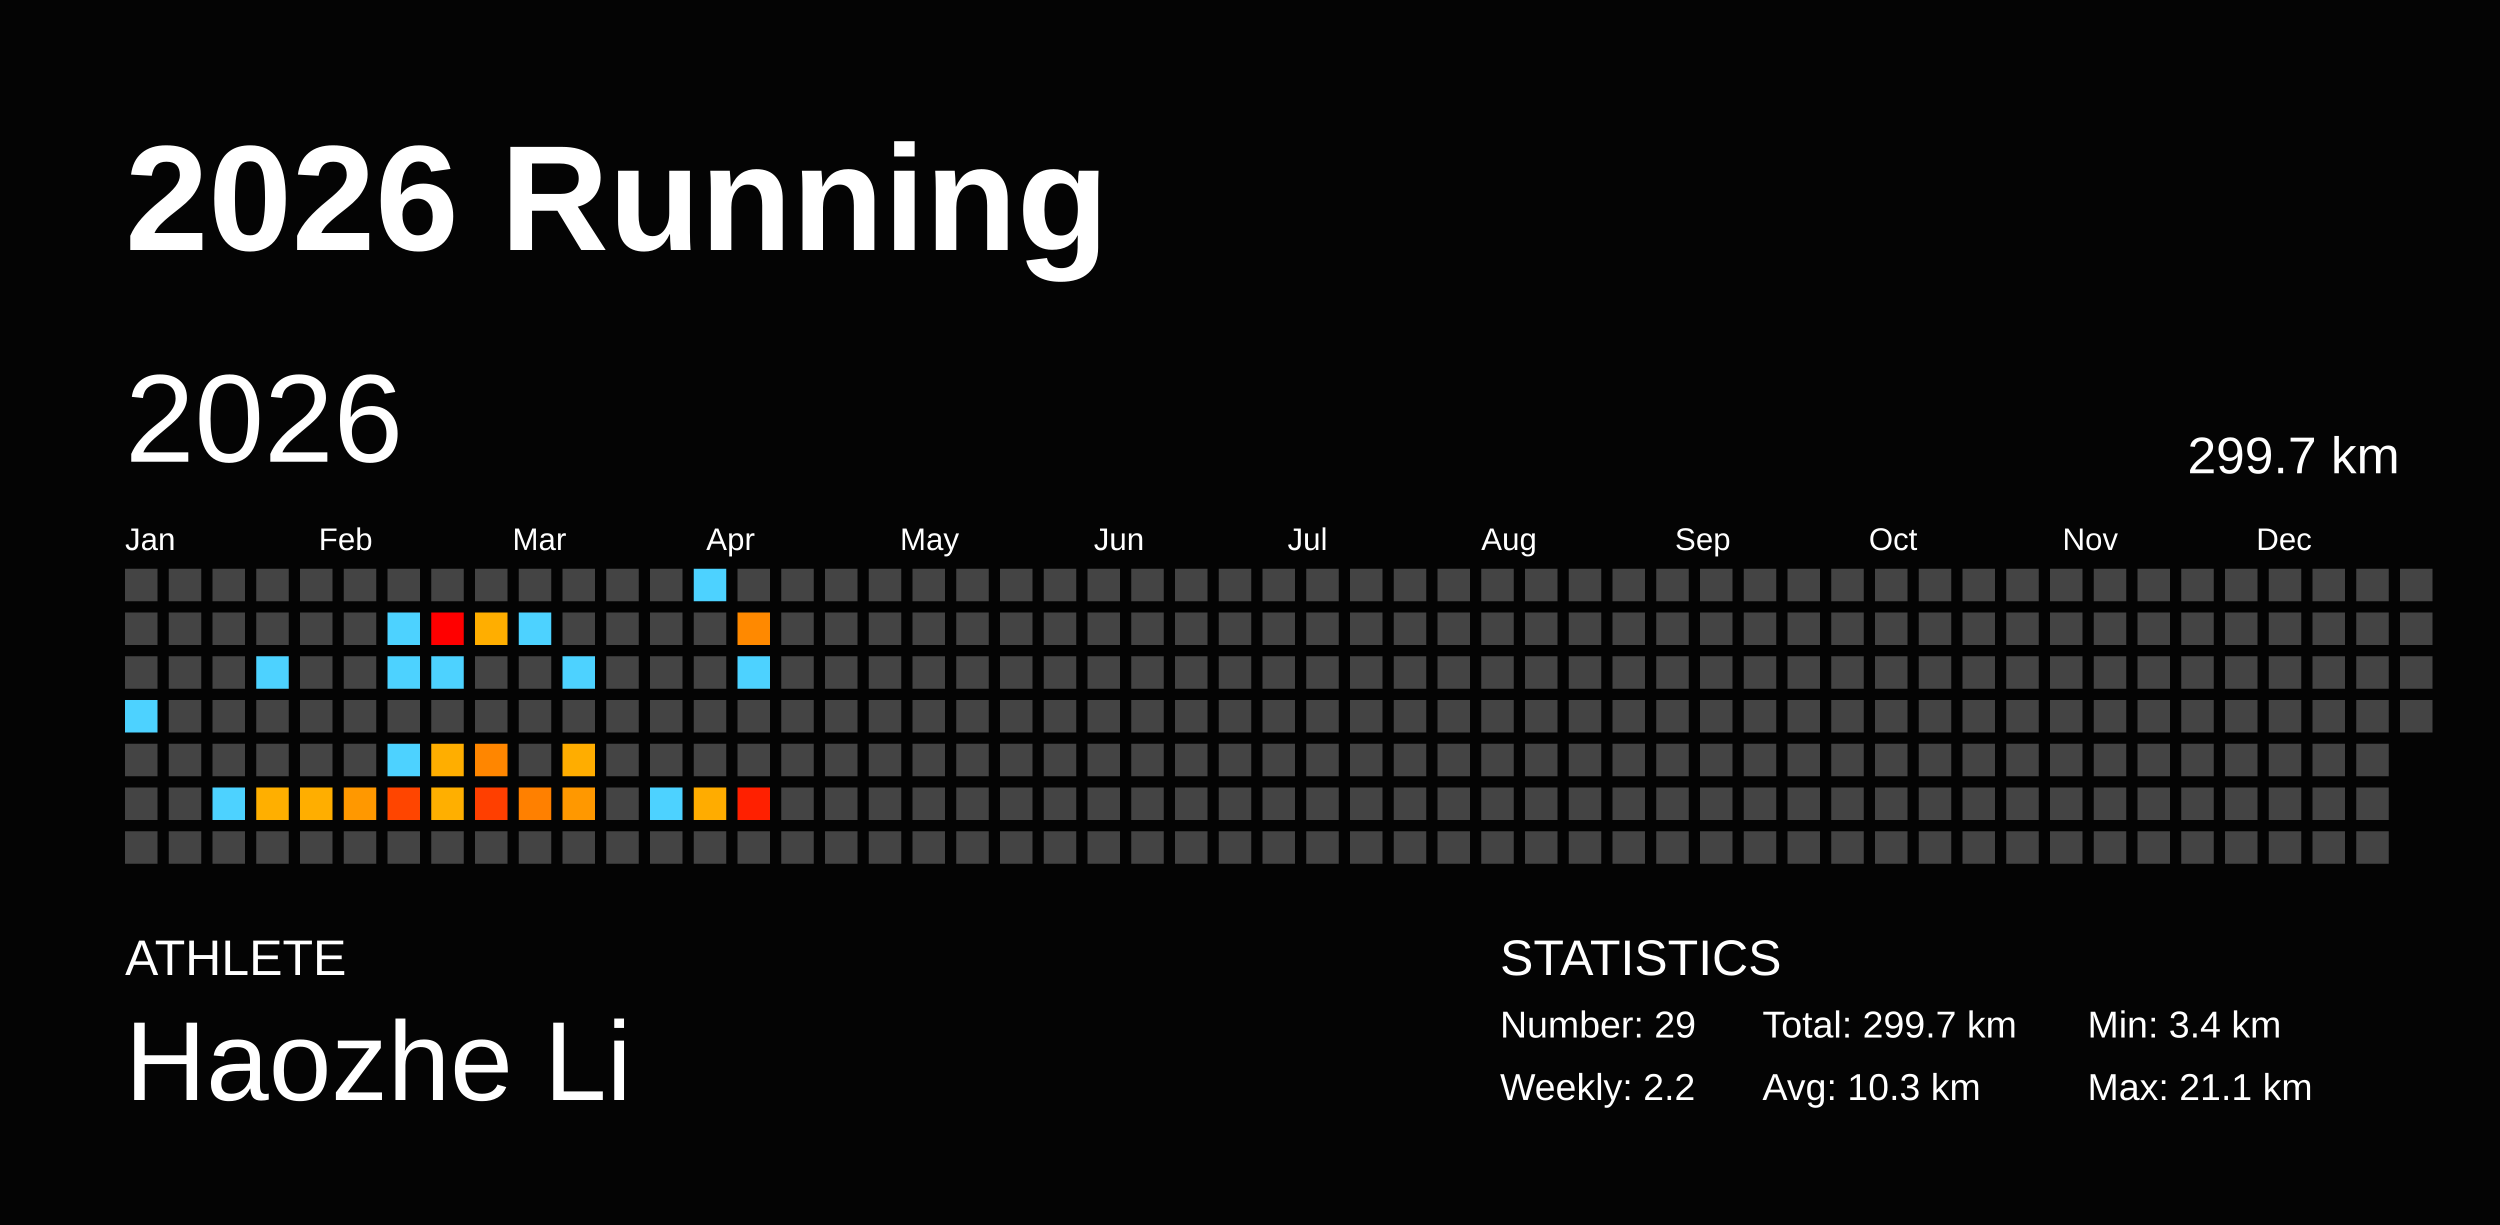
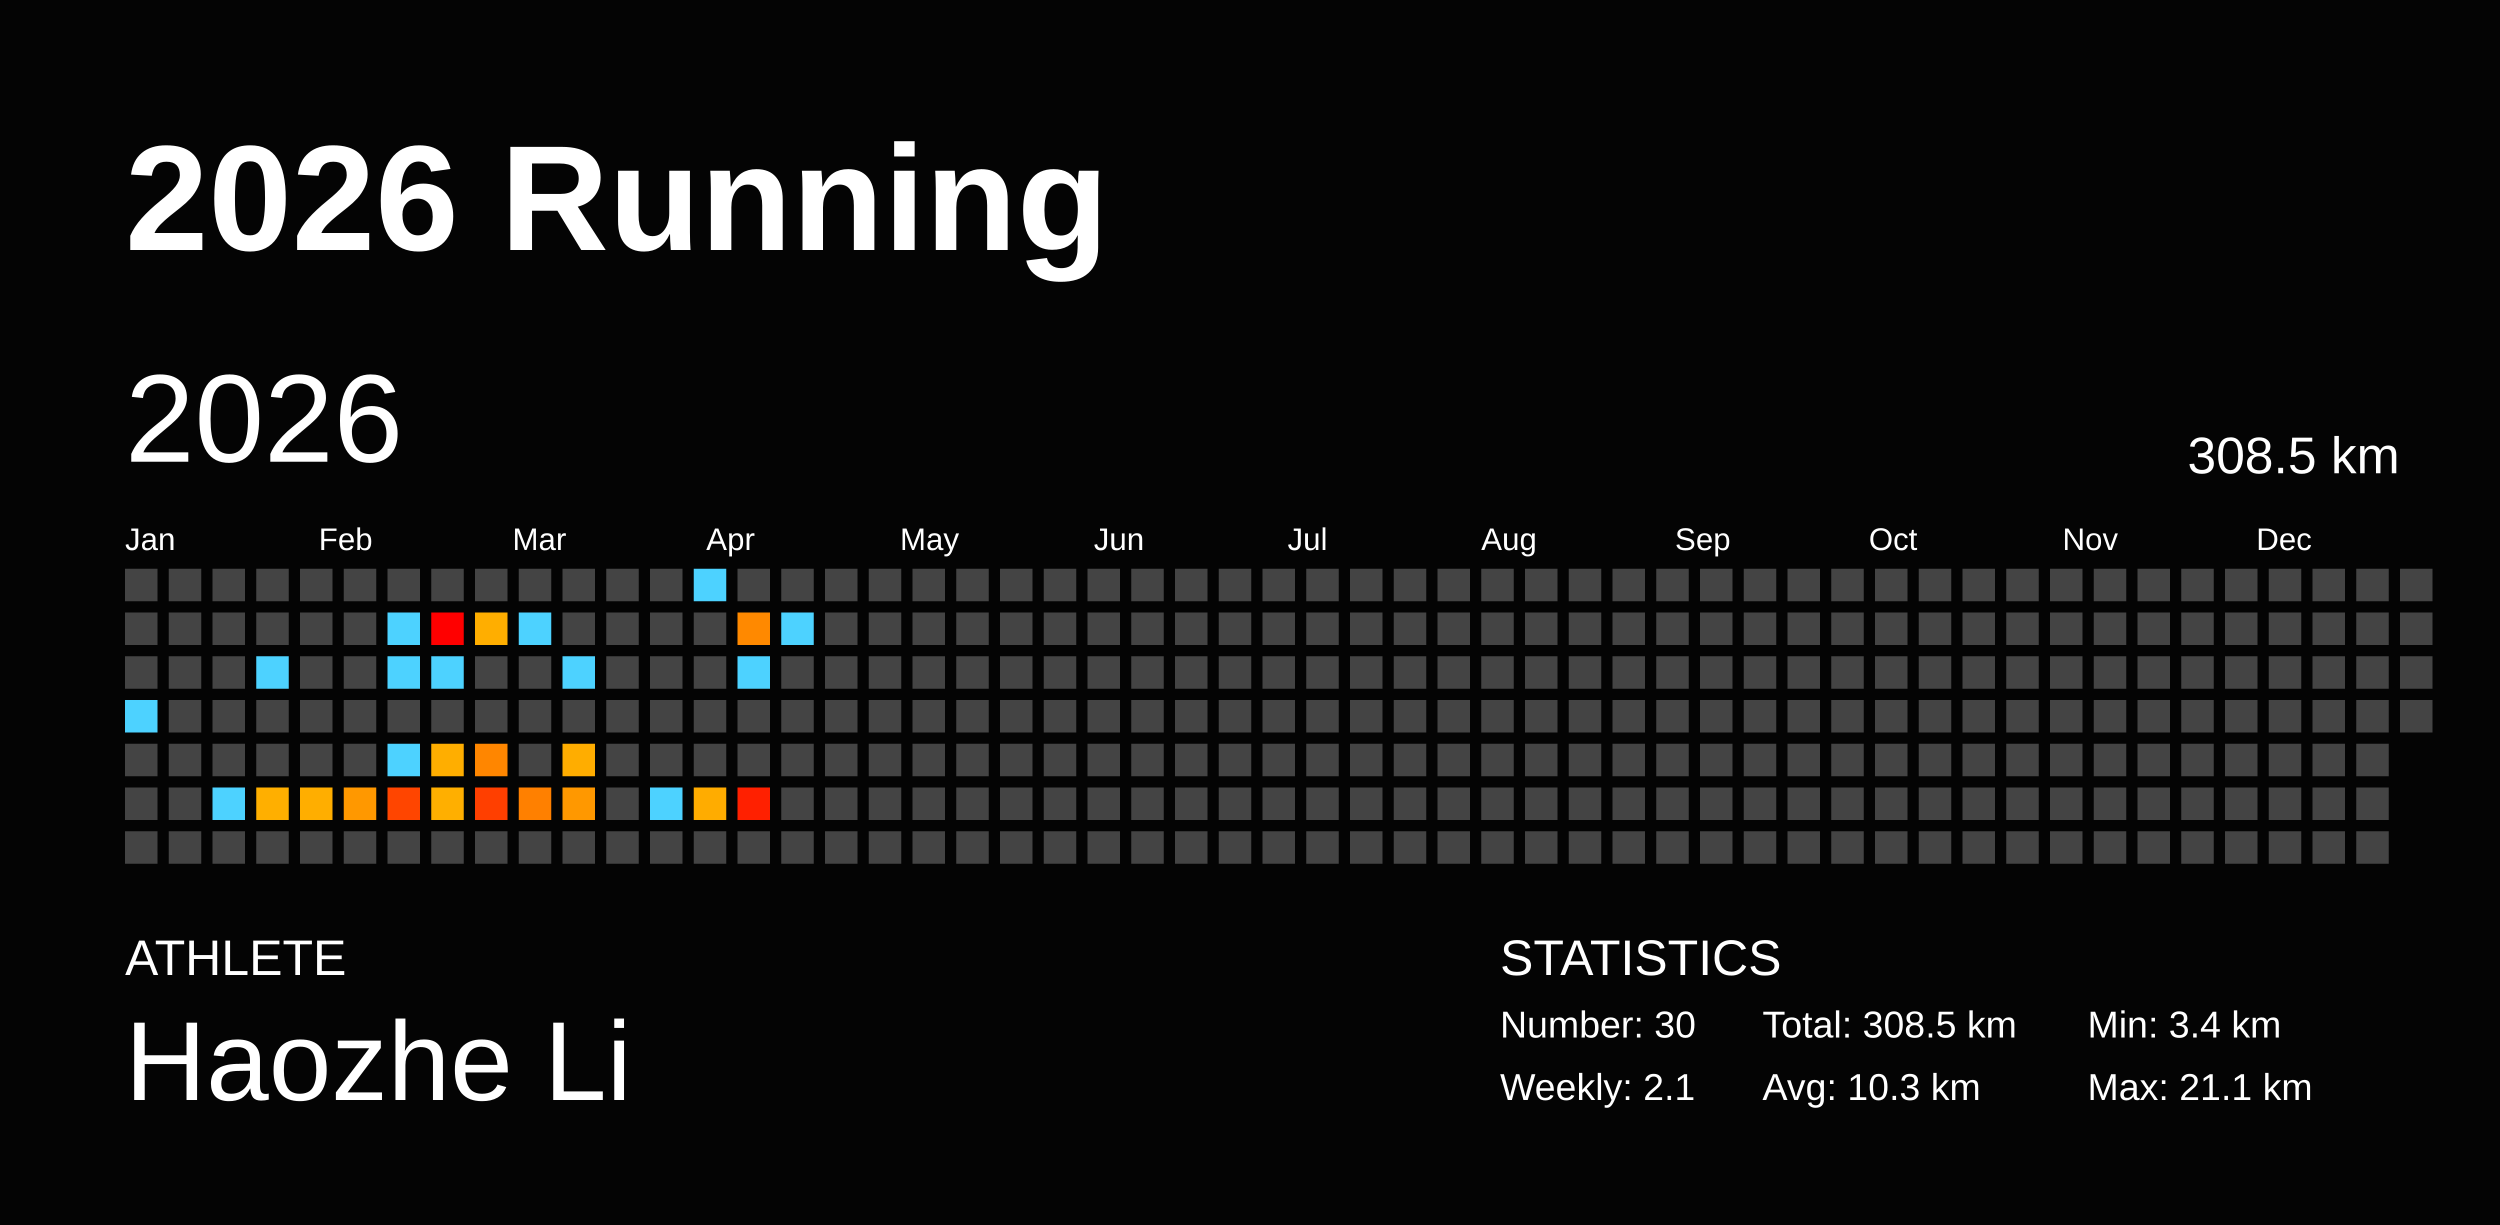
<svg xmlns="http://www.w3.org/2000/svg" baseProfile="full" height="98mm" version="1.1" viewBox="0,0,200,98" width="200mm">
  <defs />
  <rect fill="#040404" height="98" width="200" x="0" y="0" />
  <text fill="#FFFFFF" style="font-size:12px; font-family:Arial; font-weight:bold;" x="10" y="20">2026 Running</text>
  <text fill="#FFFFFF" style="font-size:4px; font-family:Arial" x="10" y="78">ATHLETE</text>
  <text fill="#FFFFFF" style="font-size:9px; font-family:Arial" x="10" y="88">Haozhe Li</text>
  <text fill="#FFFFFF" style="font-size:4px; font-family:Arial" x="120" y="78">STATISTICS</text>
-   <text fill="#FFFFFF" style="font-size:3px; font-family:Arial" x="120" y="83">Number: 29</text>
-   <text fill="#FFFFFF" style="font-size:3px; font-family:Arial" x="120" y="88">Weekly: 2.2</text>
-   <text fill="#FFFFFF" style="font-size:3px; font-family:Arial" x="141" y="83">Total: 299.7 km</text>
+   <text fill="#FFFFFF" style="font-size:3px; font-family:Arial" x="120" y="83">Number: 30</text>
+   <text fill="#FFFFFF" style="font-size:3px; font-family:Arial" x="120" y="88">Weekly: 2.1</text>
+   <text fill="#FFFFFF" style="font-size:3px; font-family:Arial" x="141" y="83">Total: 308.5 km</text>
  <text fill="#FFFFFF" style="font-size:3px; font-family:Arial" x="141" y="88">Avg: 10.3 km</text>
  <text fill="#FFFFFF" style="font-size:3px; font-family:Arial" x="167" y="83">Min: 3.4 km</text>
  <text fill="#FFFFFF" style="font-size:3px; font-family:Arial" x="167" y="88">Max: 21.1 km</text>
  <text dominant-baseline="hanging" fill="#FFFFFF" style="font-size:10.0px; font-family:Arial;" x="10" y="30">2026</text>
-   <text dominant-baseline="hanging" fill="#FFFFFF" style="font-size:4.125px; font-family:Arial;" x="175" y="35">299.7 km</text>
+   <text dominant-baseline="hanging" fill="#FFFFFF" style="font-size:4.125px; font-family:Arial;" x="175" y="35">308.5 km</text>
  <text fill="#FFFFFF" style="font-size:2.5px; font-family:Arial" x="10.0" y="44">Jan</text>
  <text fill="#FFFFFF" style="font-size:2.5px; font-family:Arial" x="25.5" y="44">Feb</text>
  <text fill="#FFFFFF" style="font-size:2.5px; font-family:Arial" x="41.0" y="44">Mar</text>
  <text fill="#FFFFFF" style="font-size:2.5px; font-family:Arial" x="56.5" y="44">Apr</text>
  <text fill="#FFFFFF" style="font-size:2.5px; font-family:Arial" x="72.0" y="44">May</text>
  <text fill="#FFFFFF" style="font-size:2.5px; font-family:Arial" x="87.5" y="44">Jun</text>
  <text fill="#FFFFFF" style="font-size:2.5px; font-family:Arial" x="103.0" y="44">Jul</text>
  <text fill="#FFFFFF" style="font-size:2.5px; font-family:Arial" x="118.5" y="44">Aug</text>
  <text fill="#FFFFFF" style="font-size:2.5px; font-family:Arial" x="134.0" y="44">Sep</text>
  <text fill="#FFFFFF" style="font-size:2.5px; font-family:Arial" x="149.5" y="44">Oct</text>
  <text fill="#FFFFFF" style="font-size:2.5px; font-family:Arial" x="165.0" y="44">Nov</text>
  <text fill="#FFFFFF" style="font-size:2.5px; font-family:Arial" x="180.5" y="44">Dec</text>
  <rect fill="#444444" height="2.6" width="2.6" x="10.0" y="45.5" />
  <rect fill="#444444" height="2.6" width="2.6" x="10.0" y="49.0" />
  <rect fill="#444444" height="2.6" width="2.6" x="10.0" y="52.5" />
  <rect fill="#4dd2ff" height="2.6" width="2.6" x="10.0" y="56.0" />
  <rect fill="#444444" height="2.6" width="2.6" x="10.0" y="59.5" />
  <rect fill="#444444" height="2.6" width="2.6" x="10.0" y="63.0" />
  <rect fill="#444444" height="2.6" width="2.6" x="10.0" y="66.5" />
  <rect fill="#444444" height="2.6" width="2.6" x="13.5" y="45.5" />
  <rect fill="#444444" height="2.6" width="2.6" x="13.5" y="49.0" />
  <rect fill="#444444" height="2.6" width="2.6" x="13.5" y="52.5" />
  <rect fill="#444444" height="2.6" width="2.6" x="13.5" y="56.0" />
  <rect fill="#444444" height="2.6" width="2.6" x="13.5" y="59.5" />
  <rect fill="#444444" height="2.6" width="2.6" x="13.5" y="63.0" />
  <rect fill="#444444" height="2.6" width="2.6" x="13.5" y="66.5" />
  <rect fill="#444444" height="2.6" width="2.6" x="17.0" y="45.5" />
  <rect fill="#444444" height="2.6" width="2.6" x="17.0" y="49.0" />
  <rect fill="#444444" height="2.6" width="2.6" x="17.0" y="52.5" />
  <rect fill="#444444" height="2.6" width="2.6" x="17.0" y="56.0" />
  <rect fill="#444444" height="2.6" width="2.6" x="17.0" y="59.5" />
  <rect fill="#4dd2ff" height="2.6" width="2.6" x="17.0" y="63.0" />
  <rect fill="#444444" height="2.6" width="2.6" x="17.0" y="66.5" />
  <rect fill="#444444" height="2.6" width="2.6" x="20.5" y="45.5" />
  <rect fill="#444444" height="2.6" width="2.6" x="20.5" y="49.0" />
  <rect fill="#4dd2ff" height="2.6" width="2.6" x="20.5" y="52.5" />
  <rect fill="#444444" height="2.6" width="2.6" x="20.5" y="56.0" />
  <rect fill="#444444" height="2.6" width="2.6" x="20.5" y="59.5" />
  <rect fill="#ffaf00" height="2.6" width="2.6" x="20.5" y="63.0" />
  <rect fill="#444444" height="2.6" width="2.6" x="20.5" y="66.5" />
  <rect fill="#444444" height="2.6" width="2.6" x="24.0" y="45.5" />
  <rect fill="#444444" height="2.6" width="2.6" x="24.0" y="49.0" />
  <rect fill="#444444" height="2.6" width="2.6" x="24.0" y="52.5" />
  <rect fill="#444444" height="2.6" width="2.6" x="24.0" y="56.0" />
  <rect fill="#444444" height="2.6" width="2.6" x="24.0" y="59.5" />
  <rect fill="#ffae00" height="2.6" width="2.6" x="24.0" y="63.0" />
  <rect fill="#444444" height="2.6" width="2.6" x="24.0" y="66.5" />
  <rect fill="#444444" height="2.6" width="2.6" x="27.5" y="45.5" />
  <rect fill="#444444" height="2.6" width="2.6" x="27.5" y="49.0" />
  <rect fill="#444444" height="2.6" width="2.6" x="27.5" y="52.5" />
  <rect fill="#444444" height="2.6" width="2.6" x="27.5" y="56.0" />
  <rect fill="#444444" height="2.6" width="2.6" x="27.5" y="59.5" />
  <rect fill="#ff9800" height="2.6" width="2.6" x="27.5" y="63.0" />
  <rect fill="#444444" height="2.6" width="2.6" x="27.5" y="66.5" />
  <rect fill="#444444" height="2.6" width="2.6" x="31.0" y="45.5" />
  <rect fill="#4dd2ff" height="2.6" width="2.6" x="31.0" y="49.0" />
  <rect fill="#4dd2ff" height="2.6" width="2.6" x="31.0" y="52.5" />
  <rect fill="#444444" height="2.6" width="2.6" x="31.0" y="56.0" />
  <rect fill="#4dd2ff" height="2.6" width="2.6" x="31.0" y="59.5" />
  <rect fill="#ff4500" height="2.6" width="2.6" x="31.0" y="63.0" />
  <rect fill="#444444" height="2.6" width="2.6" x="31.0" y="66.5" />
  <rect fill="#444444" height="2.6" width="2.6" x="34.5" y="45.5" />
  <rect fill="red" height="2.6" width="2.6" x="34.5" y="49.0" />
  <rect fill="#4dd2ff" height="2.6" width="2.6" x="34.5" y="52.5" />
  <rect fill="#444444" height="2.6" width="2.6" x="34.5" y="56.0" />
  <rect fill="#ffae00" height="2.6" width="2.6" x="34.5" y="59.5" />
  <rect fill="#ffaf00" height="2.6" width="2.6" x="34.5" y="63.0" />
  <rect fill="#444444" height="2.6" width="2.6" x="34.5" y="66.5" />
  <rect fill="#444444" height="2.6" width="2.6" x="38.0" y="45.5" />
  <rect fill="#ffae00" height="2.6" width="2.6" x="38.0" y="49.0" />
  <rect fill="#444444" height="2.6" width="2.6" x="38.0" y="52.5" />
  <rect fill="#444444" height="2.6" width="2.6" x="38.0" y="56.0" />
  <rect fill="#ff8600" height="2.6" width="2.6" x="38.0" y="59.5" />
  <rect fill="#ff3f00" height="2.6" width="2.6" x="38.0" y="63.0" />
  <rect fill="#444444" height="2.6" width="2.6" x="38.0" y="66.5" />
  <rect fill="#444444" height="2.6" width="2.6" x="41.5" y="45.5" />
  <rect fill="#4dd2ff" height="2.6" width="2.6" x="41.5" y="49.0" />
  <rect fill="#444444" height="2.6" width="2.6" x="41.5" y="52.5" />
  <rect fill="#444444" height="2.6" width="2.6" x="41.5" y="56.0" />
  <rect fill="#444444" height="2.6" width="2.6" x="41.5" y="59.5" />
  <rect fill="#ff8000" height="2.6" width="2.6" x="41.5" y="63.0" />
  <rect fill="#444444" height="2.6" width="2.6" x="41.5" y="66.5" />
  <rect fill="#444444" height="2.6" width="2.6" x="45.0" y="45.5" />
  <rect fill="#444444" height="2.6" width="2.6" x="45.0" y="49.0" />
  <rect fill="#4dd2ff" height="2.6" width="2.6" x="45.0" y="52.5" />
  <rect fill="#444444" height="2.6" width="2.6" x="45.0" y="56.0" />
  <rect fill="#ffad00" height="2.6" width="2.6" x="45.0" y="59.5" />
  <rect fill="#ff9800" height="2.6" width="2.6" x="45.0" y="63.0" />
  <rect fill="#444444" height="2.6" width="2.6" x="45.0" y="66.5" />
  <rect fill="#444444" height="2.6" width="2.6" x="48.5" y="45.5" />
  <rect fill="#444444" height="2.6" width="2.6" x="48.5" y="49.0" />
  <rect fill="#444444" height="2.6" width="2.6" x="48.5" y="52.5" />
  <rect fill="#444444" height="2.6" width="2.6" x="48.5" y="56.0" />
  <rect fill="#444444" height="2.6" width="2.6" x="48.5" y="59.5" />
  <rect fill="#444444" height="2.6" width="2.6" x="48.5" y="63.0" />
  <rect fill="#444444" height="2.6" width="2.6" x="48.5" y="66.5" />
  <rect fill="#444444" height="2.6" width="2.6" x="52.0" y="45.5" />
  <rect fill="#444444" height="2.6" width="2.6" x="52.0" y="49.0" />
  <rect fill="#444444" height="2.6" width="2.6" x="52.0" y="52.5" />
  <rect fill="#444444" height="2.6" width="2.6" x="52.0" y="56.0" />
  <rect fill="#444444" height="2.6" width="2.6" x="52.0" y="59.5" />
  <rect fill="#4dd2ff" height="2.6" width="2.6" x="52.0" y="63.0" />
  <rect fill="#444444" height="2.6" width="2.6" x="52.0" y="66.5" />
  <rect fill="#4dd2ff" height="2.6" width="2.6" x="55.5" y="45.5" />
  <rect fill="#444444" height="2.6" width="2.6" x="55.5" y="49.0" />
  <rect fill="#444444" height="2.6" width="2.6" x="55.5" y="52.5" />
  <rect fill="#444444" height="2.6" width="2.6" x="55.5" y="56.0" />
  <rect fill="#444444" height="2.6" width="2.6" x="55.5" y="59.5" />
  <rect fill="#ffac00" height="2.6" width="2.6" x="55.5" y="63.0" />
  <rect fill="#444444" height="2.6" width="2.6" x="55.5" y="66.5" />
  <rect fill="#444444" height="2.6" width="2.6" x="59.0" y="45.5" />
  <rect fill="#ff8900" height="2.6" width="2.6" x="59.0" y="49.0" />
  <rect fill="#4dd2ff" height="2.6" width="2.6" x="59.0" y="52.5" />
  <rect fill="#444444" height="2.6" width="2.6" x="59.0" y="56.0" />
  <rect fill="#444444" height="2.6" width="2.6" x="59.0" y="59.5" />
  <rect fill="#ff2000" height="2.6" width="2.6" x="59.0" y="63.0" />
  <rect fill="#444444" height="2.6" width="2.6" x="59.0" y="66.5" />
  <rect fill="#444444" height="2.6" width="2.6" x="62.5" y="45.5" />
-   <rect fill="#444444" height="2.6" width="2.6" x="62.5" y="49.0" />
+   <rect fill="#4dd2ff" height="2.6" width="2.6" x="62.5" y="49.0" />
  <rect fill="#444444" height="2.6" width="2.6" x="62.5" y="52.5" />
  <rect fill="#444444" height="2.6" width="2.6" x="62.5" y="56.0" />
  <rect fill="#444444" height="2.6" width="2.6" x="62.5" y="59.5" />
  <rect fill="#444444" height="2.6" width="2.6" x="62.5" y="63.0" />
  <rect fill="#444444" height="2.6" width="2.6" x="62.5" y="66.5" />
  <rect fill="#444444" height="2.6" width="2.6" x="66.0" y="45.5" />
  <rect fill="#444444" height="2.6" width="2.6" x="66.0" y="49.0" />
  <rect fill="#444444" height="2.6" width="2.6" x="66.0" y="52.5" />
  <rect fill="#444444" height="2.6" width="2.6" x="66.0" y="56.0" />
  <rect fill="#444444" height="2.6" width="2.6" x="66.0" y="59.5" />
  <rect fill="#444444" height="2.6" width="2.6" x="66.0" y="63.0" />
  <rect fill="#444444" height="2.6" width="2.6" x="66.0" y="66.5" />
  <rect fill="#444444" height="2.6" width="2.6" x="69.5" y="45.5" />
  <rect fill="#444444" height="2.6" width="2.6" x="69.5" y="49.0" />
  <rect fill="#444444" height="2.6" width="2.6" x="69.5" y="52.5" />
  <rect fill="#444444" height="2.6" width="2.6" x="69.5" y="56.0" />
  <rect fill="#444444" height="2.6" width="2.6" x="69.5" y="59.5" />
  <rect fill="#444444" height="2.6" width="2.6" x="69.5" y="63.0" />
  <rect fill="#444444" height="2.6" width="2.6" x="69.5" y="66.5" />
  <rect fill="#444444" height="2.6" width="2.6" x="73.0" y="45.5" />
  <rect fill="#444444" height="2.6" width="2.6" x="73.0" y="49.0" />
  <rect fill="#444444" height="2.6" width="2.6" x="73.0" y="52.5" />
  <rect fill="#444444" height="2.6" width="2.6" x="73.0" y="56.0" />
  <rect fill="#444444" height="2.6" width="2.6" x="73.0" y="59.5" />
  <rect fill="#444444" height="2.6" width="2.6" x="73.0" y="63.0" />
  <rect fill="#444444" height="2.6" width="2.6" x="73.0" y="66.5" />
  <rect fill="#444444" height="2.6" width="2.6" x="76.5" y="45.5" />
  <rect fill="#444444" height="2.6" width="2.6" x="76.5" y="49.0" />
  <rect fill="#444444" height="2.6" width="2.6" x="76.5" y="52.5" />
  <rect fill="#444444" height="2.6" width="2.6" x="76.5" y="56.0" />
  <rect fill="#444444" height="2.6" width="2.6" x="76.5" y="59.5" />
  <rect fill="#444444" height="2.6" width="2.6" x="76.5" y="63.0" />
  <rect fill="#444444" height="2.6" width="2.6" x="76.5" y="66.5" />
  <rect fill="#444444" height="2.6" width="2.6" x="80.0" y="45.5" />
  <rect fill="#444444" height="2.6" width="2.6" x="80.0" y="49.0" />
  <rect fill="#444444" height="2.6" width="2.6" x="80.0" y="52.5" />
  <rect fill="#444444" height="2.6" width="2.6" x="80.0" y="56.0" />
  <rect fill="#444444" height="2.6" width="2.6" x="80.0" y="59.5" />
  <rect fill="#444444" height="2.6" width="2.6" x="80.0" y="63.0" />
  <rect fill="#444444" height="2.6" width="2.6" x="80.0" y="66.5" />
  <rect fill="#444444" height="2.6" width="2.6" x="83.5" y="45.5" />
  <rect fill="#444444" height="2.6" width="2.6" x="83.5" y="49.0" />
  <rect fill="#444444" height="2.6" width="2.6" x="83.5" y="52.5" />
  <rect fill="#444444" height="2.6" width="2.6" x="83.5" y="56.0" />
  <rect fill="#444444" height="2.6" width="2.6" x="83.5" y="59.5" />
  <rect fill="#444444" height="2.6" width="2.6" x="83.5" y="63.0" />
  <rect fill="#444444" height="2.6" width="2.6" x="83.5" y="66.5" />
  <rect fill="#444444" height="2.6" width="2.6" x="87.0" y="45.5" />
  <rect fill="#444444" height="2.6" width="2.6" x="87.0" y="49.0" />
  <rect fill="#444444" height="2.6" width="2.6" x="87.0" y="52.5" />
  <rect fill="#444444" height="2.6" width="2.6" x="87.0" y="56.0" />
  <rect fill="#444444" height="2.6" width="2.6" x="87.0" y="59.5" />
  <rect fill="#444444" height="2.6" width="2.6" x="87.0" y="63.0" />
  <rect fill="#444444" height="2.6" width="2.6" x="87.0" y="66.5" />
  <rect fill="#444444" height="2.6" width="2.6" x="90.5" y="45.5" />
  <rect fill="#444444" height="2.6" width="2.6" x="90.5" y="49.0" />
  <rect fill="#444444" height="2.6" width="2.6" x="90.5" y="52.5" />
  <rect fill="#444444" height="2.6" width="2.6" x="90.5" y="56.0" />
  <rect fill="#444444" height="2.6" width="2.6" x="90.5" y="59.5" />
  <rect fill="#444444" height="2.6" width="2.6" x="90.5" y="63.0" />
  <rect fill="#444444" height="2.6" width="2.6" x="90.5" y="66.5" />
  <rect fill="#444444" height="2.6" width="2.6" x="94.0" y="45.5" />
  <rect fill="#444444" height="2.6" width="2.6" x="94.0" y="49.0" />
  <rect fill="#444444" height="2.6" width="2.6" x="94.0" y="52.5" />
  <rect fill="#444444" height="2.6" width="2.6" x="94.0" y="56.0" />
  <rect fill="#444444" height="2.6" width="2.6" x="94.0" y="59.5" />
  <rect fill="#444444" height="2.6" width="2.6" x="94.0" y="63.0" />
  <rect fill="#444444" height="2.6" width="2.6" x="94.0" y="66.5" />
  <rect fill="#444444" height="2.6" width="2.6" x="97.5" y="45.5" />
  <rect fill="#444444" height="2.6" width="2.6" x="97.5" y="49.0" />
  <rect fill="#444444" height="2.6" width="2.6" x="97.5" y="52.5" />
  <rect fill="#444444" height="2.6" width="2.6" x="97.5" y="56.0" />
  <rect fill="#444444" height="2.6" width="2.6" x="97.5" y="59.5" />
  <rect fill="#444444" height="2.6" width="2.6" x="97.5" y="63.0" />
  <rect fill="#444444" height="2.6" width="2.6" x="97.5" y="66.5" />
  <rect fill="#444444" height="2.6" width="2.6" x="101.0" y="45.5" />
  <rect fill="#444444" height="2.6" width="2.6" x="101.0" y="49.0" />
  <rect fill="#444444" height="2.6" width="2.6" x="101.0" y="52.5" />
  <rect fill="#444444" height="2.6" width="2.6" x="101.0" y="56.0" />
  <rect fill="#444444" height="2.6" width="2.6" x="101.0" y="59.5" />
  <rect fill="#444444" height="2.6" width="2.6" x="101.0" y="63.0" />
  <rect fill="#444444" height="2.6" width="2.6" x="101.0" y="66.5" />
  <rect fill="#444444" height="2.6" width="2.6" x="104.5" y="45.5" />
  <rect fill="#444444" height="2.6" width="2.6" x="104.5" y="49.0" />
  <rect fill="#444444" height="2.6" width="2.6" x="104.5" y="52.5" />
  <rect fill="#444444" height="2.6" width="2.6" x="104.5" y="56.0" />
  <rect fill="#444444" height="2.6" width="2.6" x="104.5" y="59.5" />
  <rect fill="#444444" height="2.6" width="2.6" x="104.5" y="63.0" />
  <rect fill="#444444" height="2.6" width="2.6" x="104.5" y="66.5" />
  <rect fill="#444444" height="2.6" width="2.6" x="108.0" y="45.5" />
  <rect fill="#444444" height="2.6" width="2.6" x="108.0" y="49.0" />
  <rect fill="#444444" height="2.6" width="2.6" x="108.0" y="52.5" />
  <rect fill="#444444" height="2.6" width="2.6" x="108.0" y="56.0" />
  <rect fill="#444444" height="2.6" width="2.6" x="108.0" y="59.5" />
  <rect fill="#444444" height="2.6" width="2.6" x="108.0" y="63.0" />
  <rect fill="#444444" height="2.6" width="2.6" x="108.0" y="66.5" />
  <rect fill="#444444" height="2.6" width="2.6" x="111.5" y="45.5" />
  <rect fill="#444444" height="2.6" width="2.6" x="111.5" y="49.0" />
  <rect fill="#444444" height="2.6" width="2.6" x="111.5" y="52.5" />
  <rect fill="#444444" height="2.6" width="2.6" x="111.5" y="56.0" />
  <rect fill="#444444" height="2.6" width="2.6" x="111.5" y="59.5" />
  <rect fill="#444444" height="2.6" width="2.6" x="111.5" y="63.0" />
  <rect fill="#444444" height="2.6" width="2.6" x="111.5" y="66.5" />
  <rect fill="#444444" height="2.6" width="2.6" x="115.0" y="45.5" />
  <rect fill="#444444" height="2.6" width="2.6" x="115.0" y="49.0" />
  <rect fill="#444444" height="2.6" width="2.6" x="115.0" y="52.5" />
  <rect fill="#444444" height="2.6" width="2.6" x="115.0" y="56.0" />
  <rect fill="#444444" height="2.6" width="2.6" x="115.0" y="59.5" />
  <rect fill="#444444" height="2.6" width="2.6" x="115.0" y="63.0" />
  <rect fill="#444444" height="2.6" width="2.6" x="115.0" y="66.5" />
  <rect fill="#444444" height="2.6" width="2.6" x="118.5" y="45.5" />
  <rect fill="#444444" height="2.6" width="2.6" x="118.5" y="49.0" />
  <rect fill="#444444" height="2.6" width="2.6" x="118.5" y="52.5" />
  <rect fill="#444444" height="2.6" width="2.6" x="118.5" y="56.0" />
  <rect fill="#444444" height="2.6" width="2.6" x="118.5" y="59.5" />
  <rect fill="#444444" height="2.6" width="2.6" x="118.5" y="63.0" />
  <rect fill="#444444" height="2.6" width="2.6" x="118.5" y="66.5" />
  <rect fill="#444444" height="2.6" width="2.6" x="122.0" y="45.5" />
  <rect fill="#444444" height="2.6" width="2.6" x="122.0" y="49.0" />
  <rect fill="#444444" height="2.6" width="2.6" x="122.0" y="52.5" />
  <rect fill="#444444" height="2.6" width="2.6" x="122.0" y="56.0" />
  <rect fill="#444444" height="2.6" width="2.6" x="122.0" y="59.5" />
  <rect fill="#444444" height="2.6" width="2.6" x="122.0" y="63.0" />
  <rect fill="#444444" height="2.6" width="2.6" x="122.0" y="66.5" />
  <rect fill="#444444" height="2.6" width="2.6" x="125.5" y="45.5" />
  <rect fill="#444444" height="2.6" width="2.6" x="125.5" y="49.0" />
  <rect fill="#444444" height="2.6" width="2.6" x="125.5" y="52.5" />
  <rect fill="#444444" height="2.6" width="2.6" x="125.5" y="56.0" />
  <rect fill="#444444" height="2.6" width="2.6" x="125.5" y="59.5" />
  <rect fill="#444444" height="2.6" width="2.6" x="125.5" y="63.0" />
  <rect fill="#444444" height="2.6" width="2.6" x="125.5" y="66.5" />
  <rect fill="#444444" height="2.6" width="2.6" x="129.0" y="45.5" />
  <rect fill="#444444" height="2.6" width="2.6" x="129.0" y="49.0" />
  <rect fill="#444444" height="2.6" width="2.6" x="129.0" y="52.5" />
  <rect fill="#444444" height="2.6" width="2.6" x="129.0" y="56.0" />
  <rect fill="#444444" height="2.6" width="2.6" x="129.0" y="59.5" />
  <rect fill="#444444" height="2.6" width="2.6" x="129.0" y="63.0" />
  <rect fill="#444444" height="2.6" width="2.6" x="129.0" y="66.5" />
  <rect fill="#444444" height="2.6" width="2.6" x="132.5" y="45.5" />
  <rect fill="#444444" height="2.6" width="2.6" x="132.5" y="49.0" />
  <rect fill="#444444" height="2.6" width="2.6" x="132.5" y="52.5" />
  <rect fill="#444444" height="2.6" width="2.6" x="132.5" y="56.0" />
  <rect fill="#444444" height="2.6" width="2.6" x="132.5" y="59.5" />
  <rect fill="#444444" height="2.6" width="2.6" x="132.5" y="63.0" />
  <rect fill="#444444" height="2.6" width="2.6" x="132.5" y="66.5" />
  <rect fill="#444444" height="2.6" width="2.6" x="136.0" y="45.5" />
  <rect fill="#444444" height="2.6" width="2.6" x="136.0" y="49.0" />
  <rect fill="#444444" height="2.6" width="2.6" x="136.0" y="52.5" />
  <rect fill="#444444" height="2.6" width="2.6" x="136.0" y="56.0" />
  <rect fill="#444444" height="2.6" width="2.6" x="136.0" y="59.5" />
  <rect fill="#444444" height="2.6" width="2.6" x="136.0" y="63.0" />
  <rect fill="#444444" height="2.6" width="2.6" x="136.0" y="66.5" />
  <rect fill="#444444" height="2.6" width="2.6" x="139.5" y="45.5" />
  <rect fill="#444444" height="2.6" width="2.6" x="139.5" y="49.0" />
  <rect fill="#444444" height="2.6" width="2.6" x="139.5" y="52.5" />
  <rect fill="#444444" height="2.6" width="2.6" x="139.5" y="56.0" />
  <rect fill="#444444" height="2.6" width="2.6" x="139.5" y="59.5" />
  <rect fill="#444444" height="2.6" width="2.6" x="139.5" y="63.0" />
  <rect fill="#444444" height="2.6" width="2.6" x="139.5" y="66.5" />
  <rect fill="#444444" height="2.6" width="2.6" x="143.0" y="45.5" />
  <rect fill="#444444" height="2.6" width="2.6" x="143.0" y="49.0" />
  <rect fill="#444444" height="2.6" width="2.6" x="143.0" y="52.5" />
  <rect fill="#444444" height="2.6" width="2.6" x="143.0" y="56.0" />
  <rect fill="#444444" height="2.6" width="2.6" x="143.0" y="59.5" />
  <rect fill="#444444" height="2.6" width="2.6" x="143.0" y="63.0" />
  <rect fill="#444444" height="2.6" width="2.6" x="143.0" y="66.5" />
  <rect fill="#444444" height="2.6" width="2.6" x="146.5" y="45.5" />
  <rect fill="#444444" height="2.6" width="2.6" x="146.5" y="49.0" />
  <rect fill="#444444" height="2.6" width="2.6" x="146.5" y="52.5" />
  <rect fill="#444444" height="2.6" width="2.6" x="146.5" y="56.0" />
  <rect fill="#444444" height="2.6" width="2.6" x="146.5" y="59.5" />
  <rect fill="#444444" height="2.6" width="2.6" x="146.5" y="63.0" />
  <rect fill="#444444" height="2.6" width="2.6" x="146.5" y="66.5" />
  <rect fill="#444444" height="2.6" width="2.6" x="150.0" y="45.5" />
  <rect fill="#444444" height="2.6" width="2.6" x="150.0" y="49.0" />
  <rect fill="#444444" height="2.6" width="2.6" x="150.0" y="52.5" />
  <rect fill="#444444" height="2.6" width="2.6" x="150.0" y="56.0" />
  <rect fill="#444444" height="2.6" width="2.6" x="150.0" y="59.5" />
  <rect fill="#444444" height="2.6" width="2.6" x="150.0" y="63.0" />
  <rect fill="#444444" height="2.6" width="2.6" x="150.0" y="66.5" />
  <rect fill="#444444" height="2.6" width="2.6" x="153.5" y="45.5" />
  <rect fill="#444444" height="2.6" width="2.6" x="153.5" y="49.0" />
  <rect fill="#444444" height="2.6" width="2.6" x="153.5" y="52.5" />
  <rect fill="#444444" height="2.6" width="2.6" x="153.5" y="56.0" />
  <rect fill="#444444" height="2.6" width="2.6" x="153.5" y="59.5" />
  <rect fill="#444444" height="2.6" width="2.6" x="153.5" y="63.0" />
  <rect fill="#444444" height="2.6" width="2.6" x="153.5" y="66.5" />
  <rect fill="#444444" height="2.6" width="2.6" x="157.0" y="45.5" />
  <rect fill="#444444" height="2.6" width="2.6" x="157.0" y="49.0" />
  <rect fill="#444444" height="2.6" width="2.6" x="157.0" y="52.5" />
  <rect fill="#444444" height="2.6" width="2.6" x="157.0" y="56.0" />
  <rect fill="#444444" height="2.6" width="2.6" x="157.0" y="59.5" />
  <rect fill="#444444" height="2.6" width="2.6" x="157.0" y="63.0" />
  <rect fill="#444444" height="2.6" width="2.6" x="157.0" y="66.5" />
  <rect fill="#444444" height="2.6" width="2.6" x="160.5" y="45.5" />
  <rect fill="#444444" height="2.6" width="2.6" x="160.5" y="49.0" />
  <rect fill="#444444" height="2.6" width="2.6" x="160.5" y="52.5" />
  <rect fill="#444444" height="2.6" width="2.6" x="160.5" y="56.0" />
  <rect fill="#444444" height="2.6" width="2.6" x="160.5" y="59.5" />
  <rect fill="#444444" height="2.6" width="2.6" x="160.5" y="63.0" />
  <rect fill="#444444" height="2.6" width="2.6" x="160.5" y="66.5" />
  <rect fill="#444444" height="2.6" width="2.6" x="164.0" y="45.5" />
  <rect fill="#444444" height="2.6" width="2.6" x="164.0" y="49.0" />
  <rect fill="#444444" height="2.6" width="2.6" x="164.0" y="52.5" />
  <rect fill="#444444" height="2.6" width="2.6" x="164.0" y="56.0" />
  <rect fill="#444444" height="2.6" width="2.6" x="164.0" y="59.5" />
  <rect fill="#444444" height="2.6" width="2.6" x="164.0" y="63.0" />
  <rect fill="#444444" height="2.6" width="2.6" x="164.0" y="66.5" />
  <rect fill="#444444" height="2.6" width="2.6" x="167.5" y="45.5" />
  <rect fill="#444444" height="2.6" width="2.6" x="167.5" y="49.0" />
  <rect fill="#444444" height="2.6" width="2.6" x="167.5" y="52.5" />
  <rect fill="#444444" height="2.6" width="2.6" x="167.5" y="56.0" />
  <rect fill="#444444" height="2.6" width="2.6" x="167.5" y="59.5" />
  <rect fill="#444444" height="2.6" width="2.6" x="167.5" y="63.0" />
  <rect fill="#444444" height="2.6" width="2.6" x="167.5" y="66.5" />
  <rect fill="#444444" height="2.6" width="2.6" x="171.0" y="45.5" />
  <rect fill="#444444" height="2.6" width="2.6" x="171.0" y="49.0" />
  <rect fill="#444444" height="2.6" width="2.6" x="171.0" y="52.5" />
  <rect fill="#444444" height="2.6" width="2.6" x="171.0" y="56.0" />
  <rect fill="#444444" height="2.6" width="2.6" x="171.0" y="59.5" />
  <rect fill="#444444" height="2.6" width="2.6" x="171.0" y="63.0" />
  <rect fill="#444444" height="2.6" width="2.6" x="171.0" y="66.5" />
  <rect fill="#444444" height="2.6" width="2.6" x="174.5" y="45.5" />
  <rect fill="#444444" height="2.6" width="2.6" x="174.5" y="49.0" />
  <rect fill="#444444" height="2.6" width="2.6" x="174.5" y="52.5" />
  <rect fill="#444444" height="2.6" width="2.6" x="174.5" y="56.0" />
  <rect fill="#444444" height="2.6" width="2.6" x="174.5" y="59.5" />
  <rect fill="#444444" height="2.6" width="2.6" x="174.5" y="63.0" />
  <rect fill="#444444" height="2.6" width="2.6" x="174.5" y="66.5" />
  <rect fill="#444444" height="2.6" width="2.6" x="178.0" y="45.5" />
  <rect fill="#444444" height="2.6" width="2.6" x="178.0" y="49.0" />
  <rect fill="#444444" height="2.6" width="2.6" x="178.0" y="52.5" />
  <rect fill="#444444" height="2.6" width="2.6" x="178.0" y="56.0" />
  <rect fill="#444444" height="2.6" width="2.6" x="178.0" y="59.5" />
  <rect fill="#444444" height="2.6" width="2.6" x="178.0" y="63.0" />
  <rect fill="#444444" height="2.6" width="2.6" x="178.0" y="66.5" />
  <rect fill="#444444" height="2.6" width="2.6" x="181.5" y="45.5" />
  <rect fill="#444444" height="2.6" width="2.6" x="181.5" y="49.0" />
  <rect fill="#444444" height="2.6" width="2.6" x="181.5" y="52.5" />
  <rect fill="#444444" height="2.6" width="2.6" x="181.5" y="56.0" />
  <rect fill="#444444" height="2.6" width="2.6" x="181.5" y="59.5" />
  <rect fill="#444444" height="2.6" width="2.6" x="181.5" y="63.0" />
  <rect fill="#444444" height="2.6" width="2.6" x="181.5" y="66.5" />
  <rect fill="#444444" height="2.6" width="2.6" x="185.0" y="45.5" />
  <rect fill="#444444" height="2.6" width="2.6" x="185.0" y="49.0" />
  <rect fill="#444444" height="2.6" width="2.6" x="185.0" y="52.5" />
  <rect fill="#444444" height="2.6" width="2.6" x="185.0" y="56.0" />
  <rect fill="#444444" height="2.6" width="2.6" x="185.0" y="59.5" />
  <rect fill="#444444" height="2.6" width="2.6" x="185.0" y="63.0" />
  <rect fill="#444444" height="2.6" width="2.6" x="185.0" y="66.5" />
  <rect fill="#444444" height="2.6" width="2.6" x="188.5" y="45.5" />
  <rect fill="#444444" height="2.6" width="2.6" x="188.5" y="49.0" />
  <rect fill="#444444" height="2.6" width="2.6" x="188.5" y="52.5" />
  <rect fill="#444444" height="2.6" width="2.6" x="188.5" y="56.0" />
  <rect fill="#444444" height="2.6" width="2.6" x="188.5" y="59.5" />
  <rect fill="#444444" height="2.6" width="2.6" x="188.5" y="63.0" />
  <rect fill="#444444" height="2.6" width="2.6" x="188.5" y="66.5" />
  <rect fill="#444444" height="2.6" width="2.6" x="192.0" y="45.5" />
  <rect fill="#444444" height="2.6" width="2.6" x="192.0" y="49.0" />
  <rect fill="#444444" height="2.6" width="2.6" x="192.0" y="52.5" />
  <rect fill="#444444" height="2.6" width="2.6" x="192.0" y="56.0" />
</svg>
